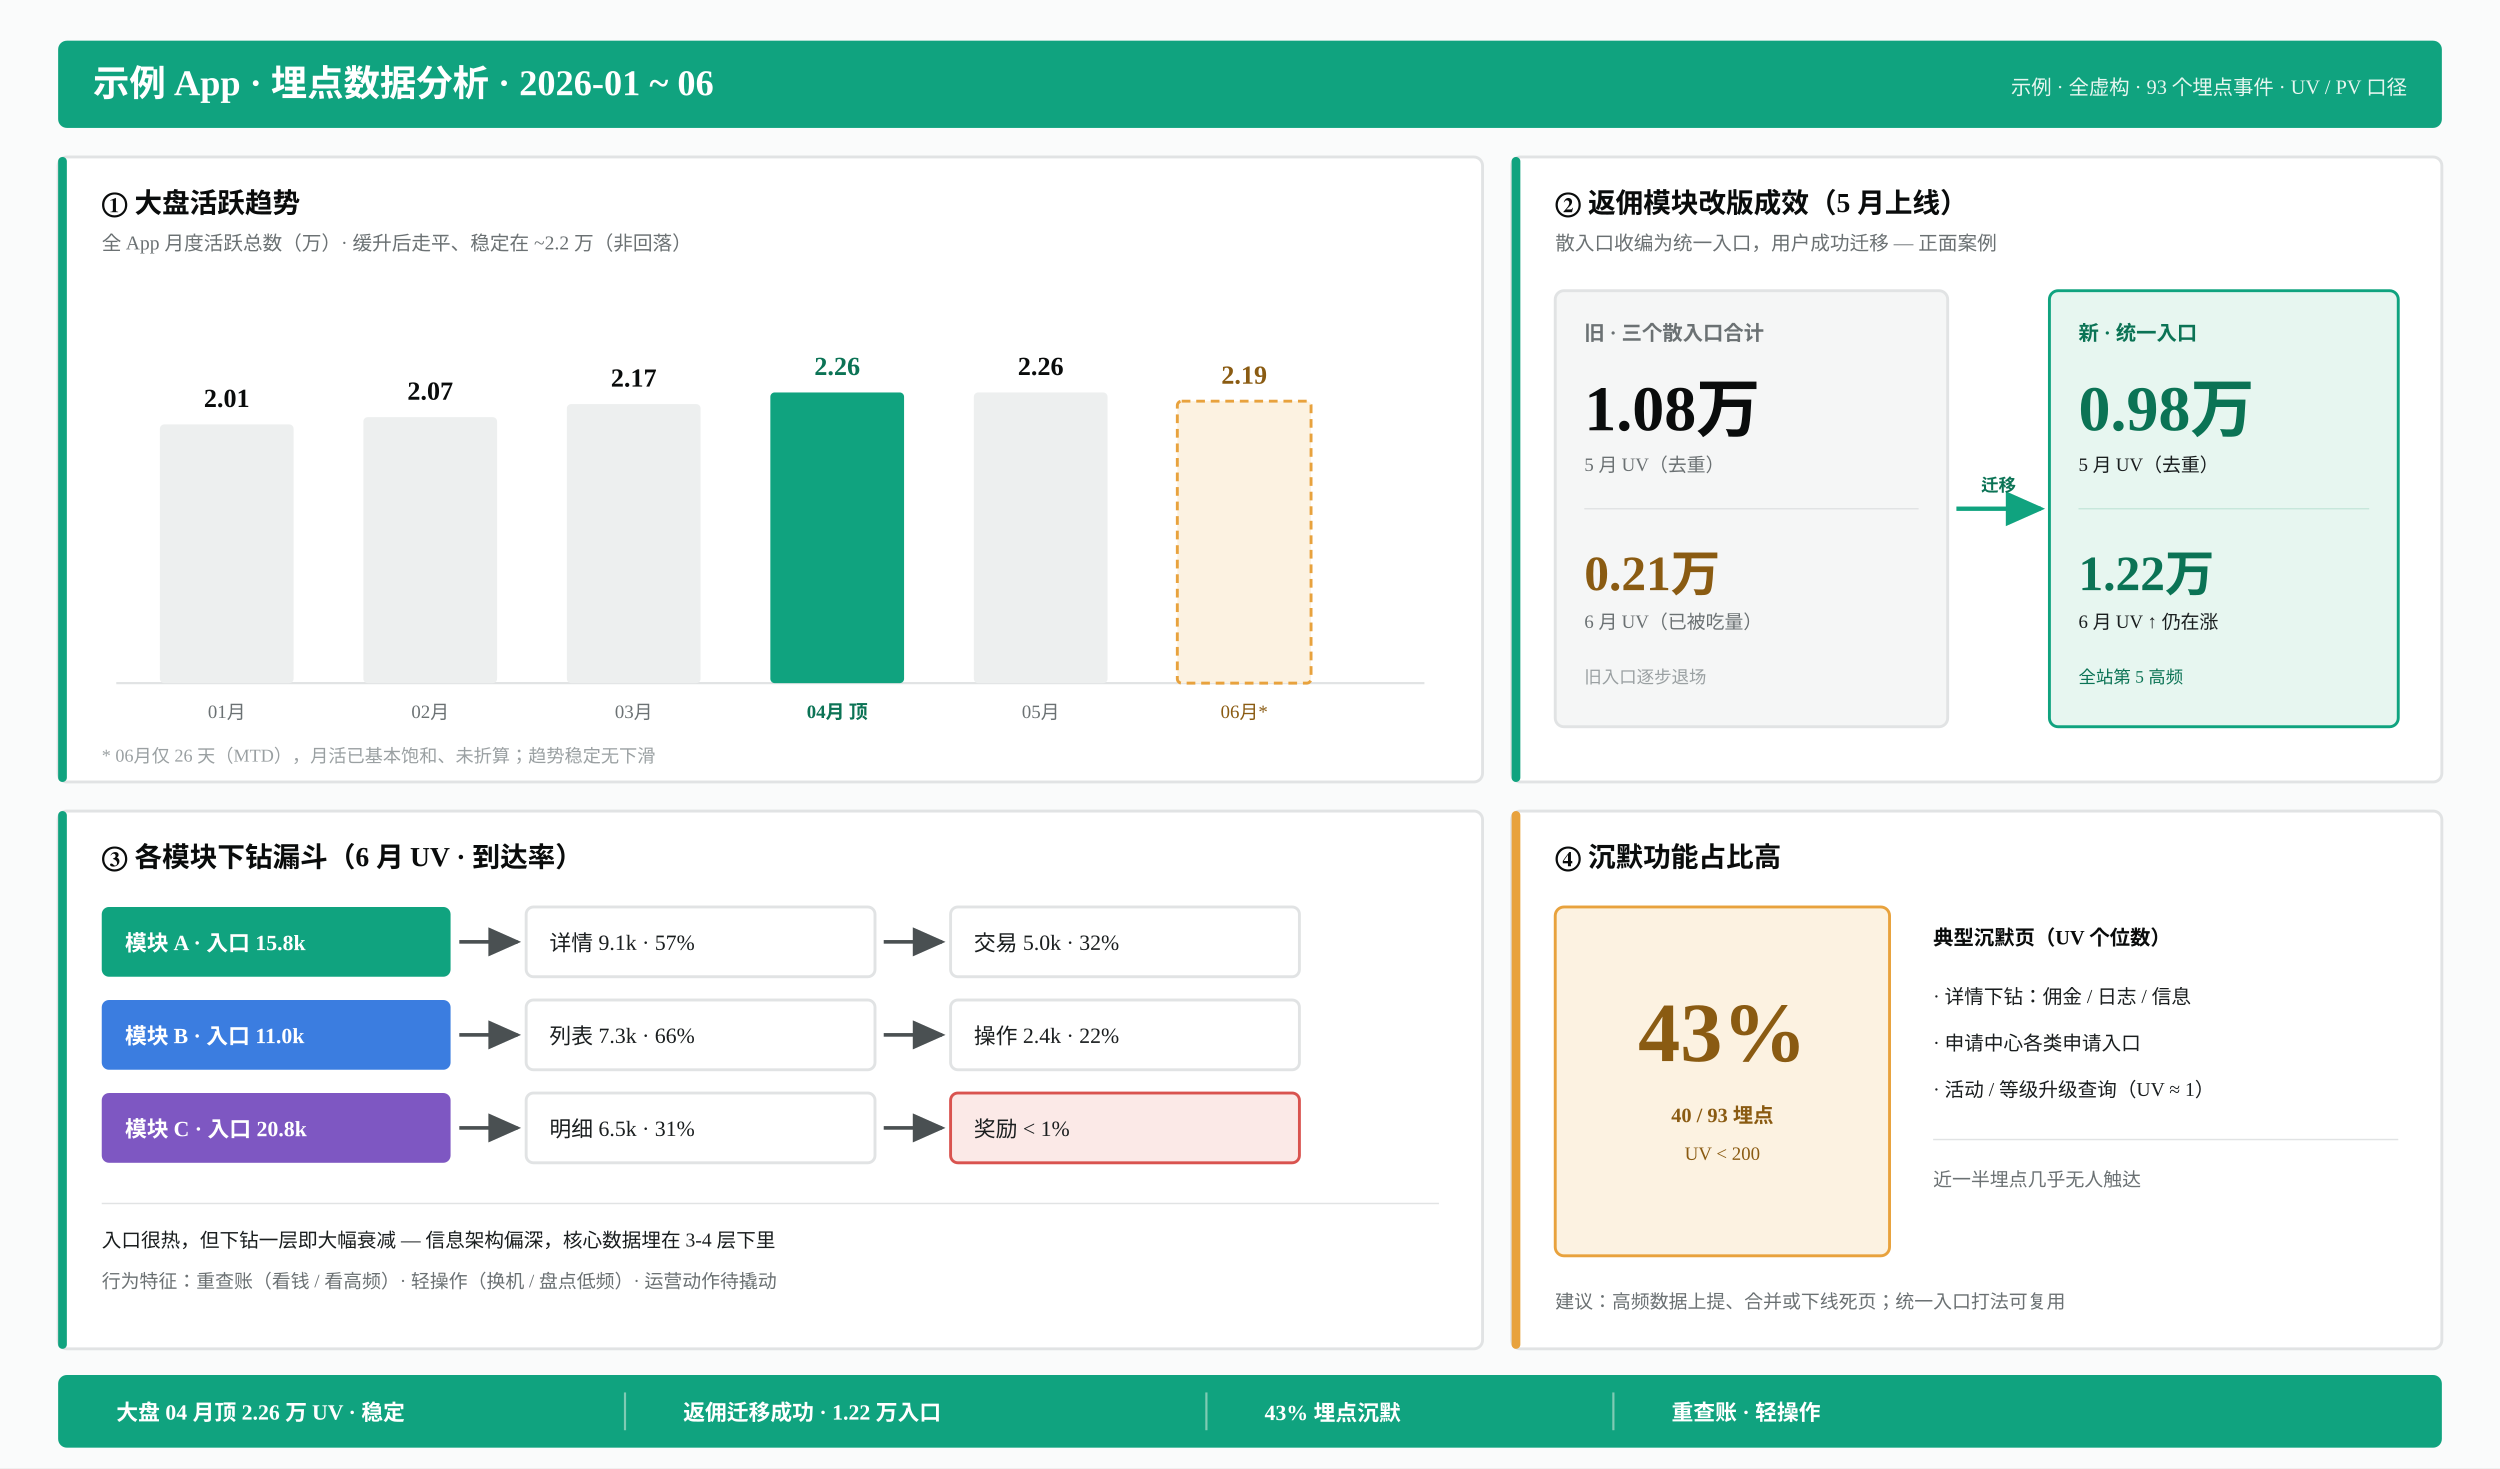
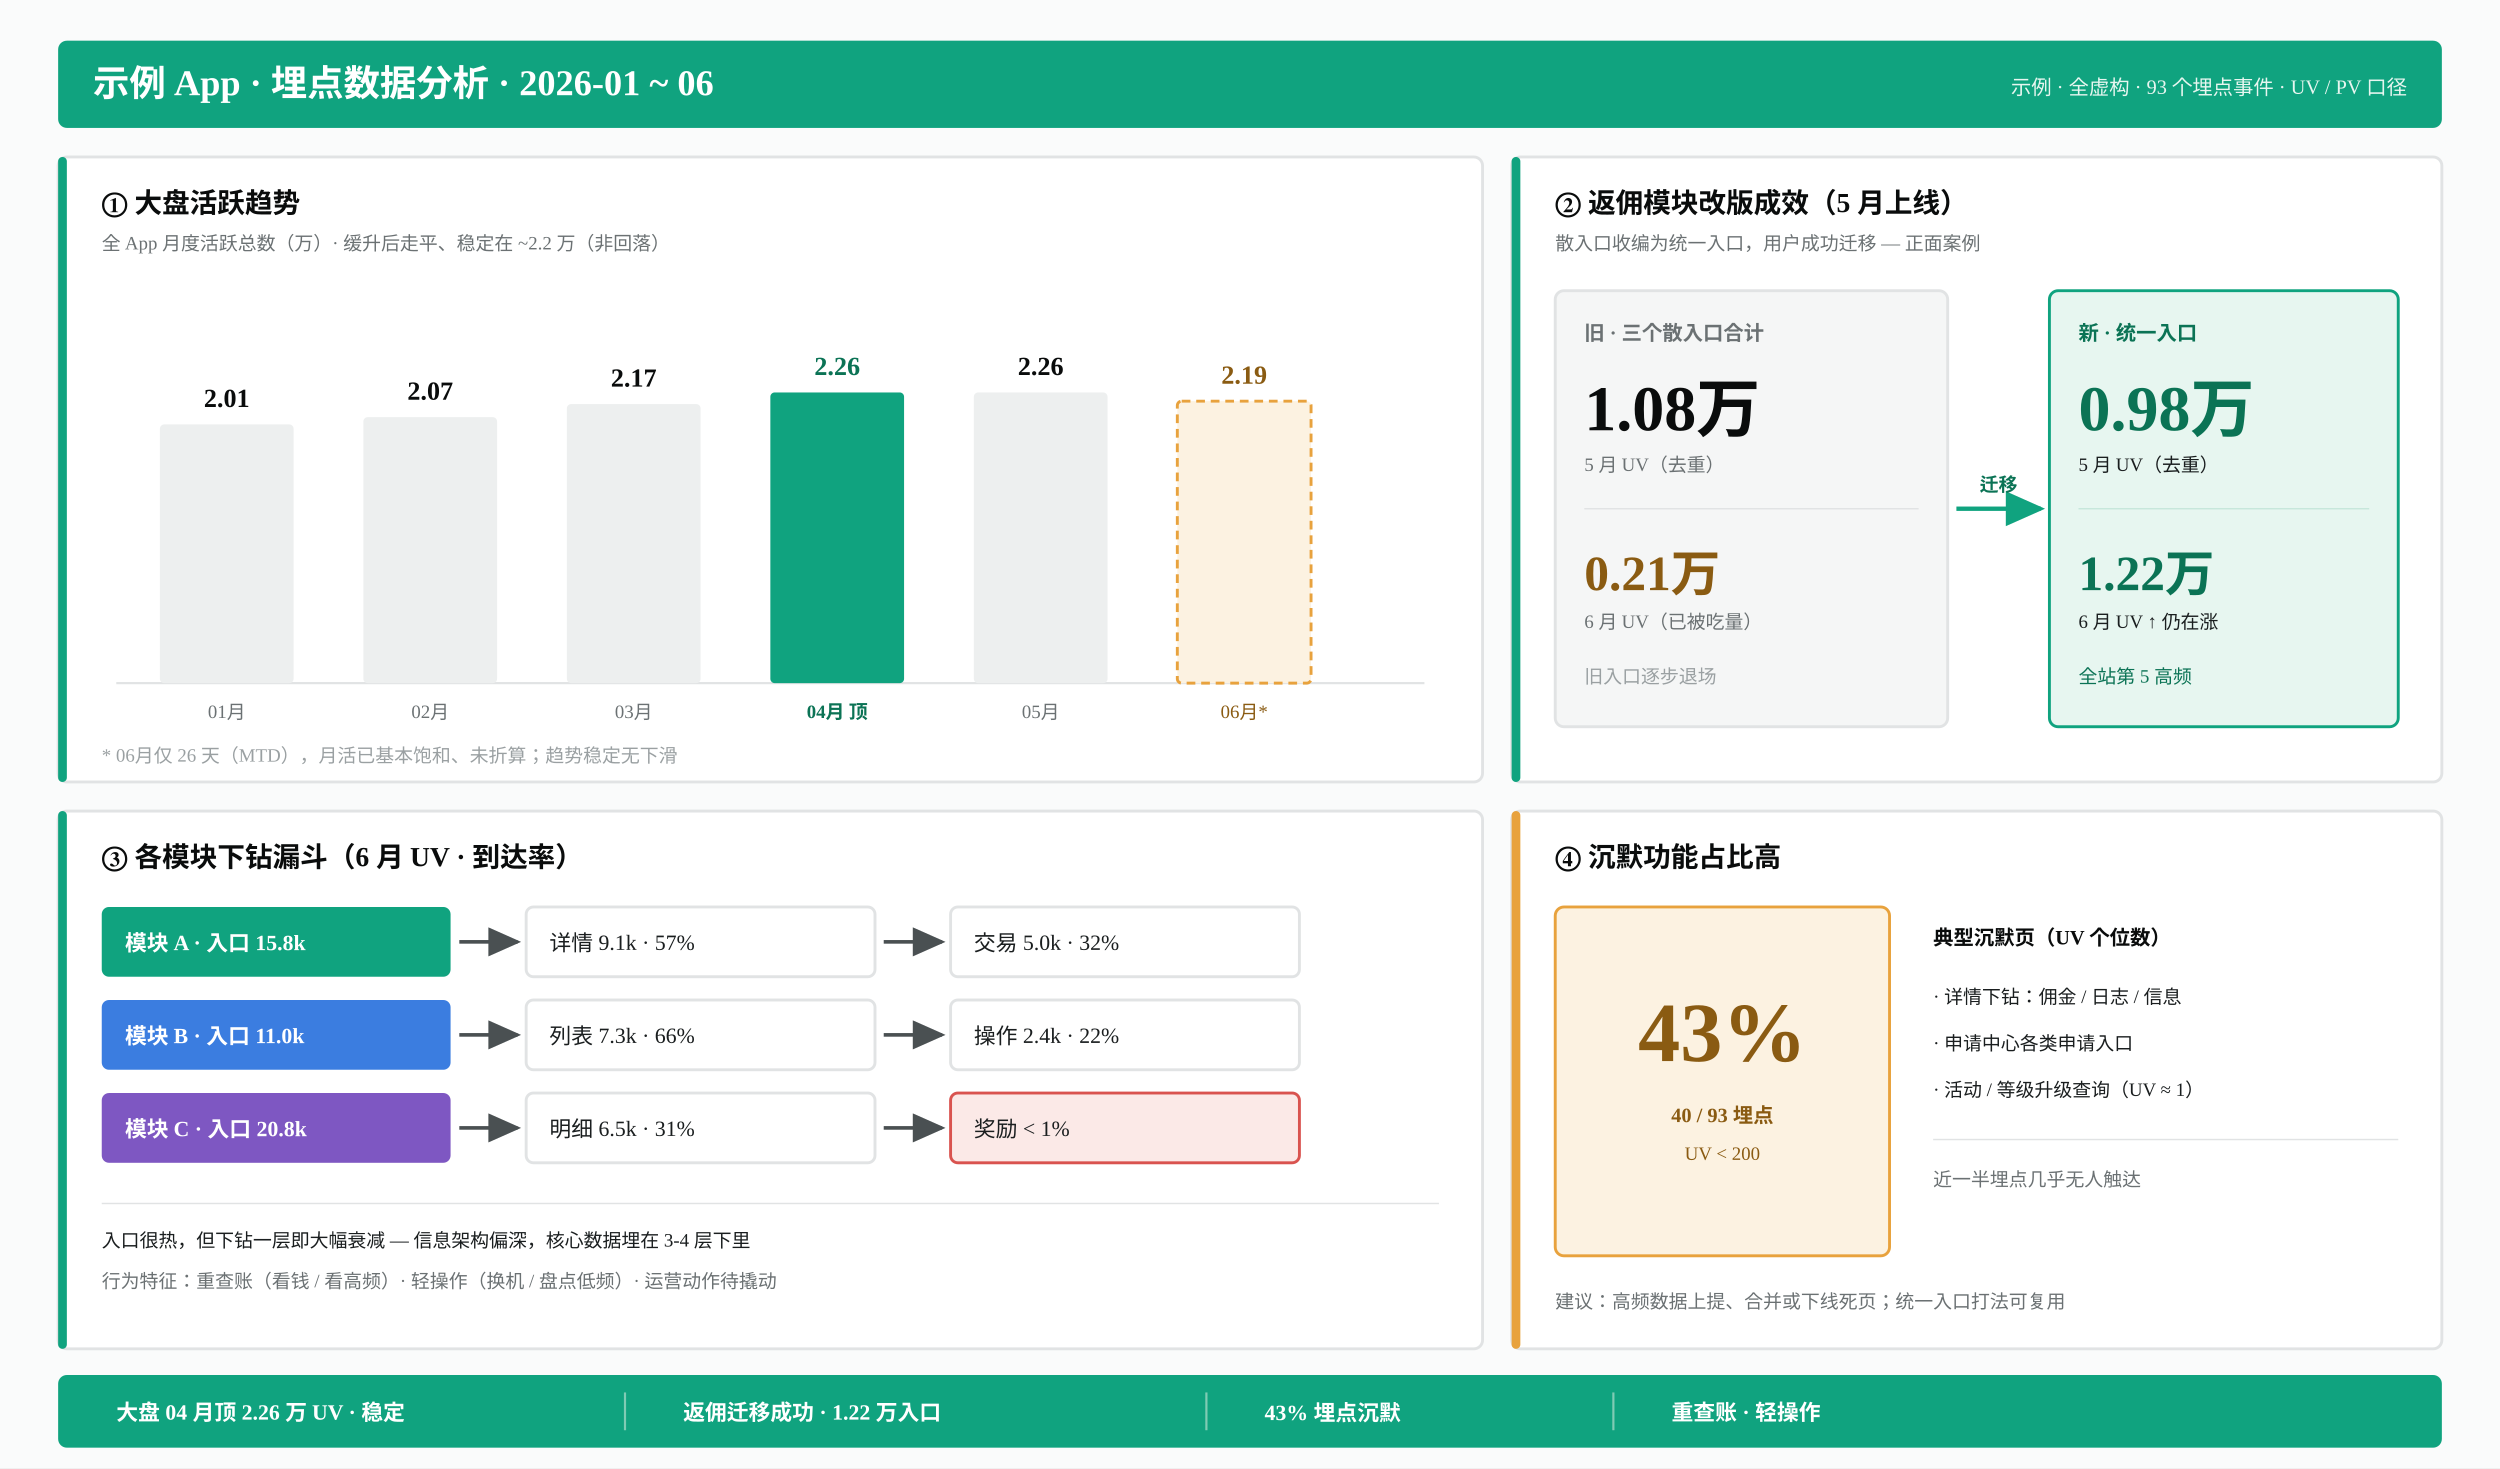
<svg xmlns="http://www.w3.org/2000/svg" viewBox="0 0 1720 1010" width="1720" height="1010">
  <defs>
    <marker id="ar" markerWidth="11" markerHeight="11" refX="8" refY="4" orient="auto" markerUnits="strokeWidth">
      <path d="M0 0 L9 4 L0 8 z" fill="#4A5052" />
    </marker>
    <marker id="arG" markerWidth="11" markerHeight="11" refX="8" refY="4" orient="auto" markerUnits="strokeWidth">
      <path d="M0 0 L9 4 L0 8 z" fill="#10A37F" />
    </marker>
  </defs>
  <rect x="0" y="0" width="1720" height="1010" fill="#FAFBFB" />
  <rect x="40" y="28" width="1640" height="60" rx="6" fill="#10A37F" />
  <text x="64" y="66" font-size="25" font-weight="700" fill="#FFFFFF">示例 App · 埋点数据分析 · 2026-01 ~ 06</text>
  <text x="1656" y="65" font-size="14" fill="#E7F6F0" text-anchor="end">示例 · 全虚构 · 93 个埋点事件 · UV / PV 口径</text>
  <rect x="40" y="108" width="980" height="430" rx="6" fill="#FFFFFF" stroke="#E1E3E4" stroke-width="2" />
  <rect x="40" y="108" width="6" height="430" rx="3" fill="#10A37F" />
  <text x="70" y="146" font-size="19" font-weight="700" fill="#0A0C0C">① 大盘活跃趋势</text>
-   <text x="70" y="172" font-size="13.5" fill="#6B7173">全 App 月度活跃总数（万）· 缓升后走平、稳定在 ~2.2 万（非回落）</text>
+   <text x="70" y="172" font-size="13" fill="#6B7173">全 App 月度活跃总数（万）· 缓升后走平、稳定在 ~2.2 万（非回落）</text>
  <line x1="80" y1="470" x2="980" y2="470" stroke="#E1E3E4" stroke-width="1.5" />
  <rect x="110" y="292" width="92" height="178" rx="3" fill="#EDEFEF" />
  <text x="156" y="280" font-size="18" font-weight="700" fill="#0A0C0C" text-anchor="middle">2.01</text>
  <text x="156" y="494" font-size="13" fill="#6B7173" text-anchor="middle">01月</text>
  <rect x="250" y="287" width="92" height="183" rx="3" fill="#EDEFEF" />
  <text x="296" y="275" font-size="18" font-weight="700" fill="#0A0C0C" text-anchor="middle">2.07</text>
  <text x="296" y="494" font-size="13" fill="#6B7173" text-anchor="middle">02月</text>
  <rect x="390" y="278" width="92" height="192" rx="3" fill="#EDEFEF" />
  <text x="436" y="266" font-size="18" font-weight="700" fill="#0A0C0C" text-anchor="middle">2.17</text>
  <text x="436" y="494" font-size="13" fill="#6B7173" text-anchor="middle">03月</text>
  <rect x="530" y="270" width="92" height="200" rx="3" fill="#10A37F" />
  <text x="576" y="258" font-size="18" font-weight="700" fill="#0B7355" text-anchor="middle">2.26</text>
  <text x="576" y="494" font-size="13" font-weight="700" fill="#0B7355" text-anchor="middle">04月 顶</text>
  <rect x="670" y="270" width="92" height="200" rx="3" fill="#EDEFEF" />
  <text x="716" y="258" font-size="18" font-weight="700" fill="#0A0C0C" text-anchor="middle">2.26</text>
  <text x="716" y="494" font-size="13" fill="#6B7173" text-anchor="middle">05月</text>
  <rect x="810" y="276" width="92" height="194" rx="3" fill="#FCF2E1" stroke="#E8A23D" stroke-width="2" stroke-dasharray="6 4" />
  <text x="856" y="264" font-size="18" font-weight="700" fill="#8A5B12" text-anchor="middle">2.19</text>
  <text x="856" y="494" font-size="13" fill="#8A5B12" text-anchor="middle">06月*</text>
-   <text x="70" y="524" font-size="12.5" fill="#9AA0A2">* 06月仅 26 天（MTD），月活已基本饱和、未折算；趋势稳定无下滑</text>
+   <text x="70" y="524" font-size="13" fill="#9AA0A2">* 06月仅 26 天（MTD），月活已基本饱和、未折算；趋势稳定无下滑</text>
  <rect x="1040" y="108" width="640" height="430" rx="6" fill="#FFFFFF" stroke="#E1E3E4" stroke-width="2" />
  <rect x="1040" y="108" width="6" height="430" rx="3" fill="#10A37F" />
  <text x="1070" y="146" font-size="19" font-weight="700" fill="#0A0C0C">② 返佣模块改版成效（5 月上线）</text>
-   <text x="1070" y="172" font-size="13.5" fill="#6B7173">散入口收编为统一入口，用户成功迁移 — 正面案例</text>
+   <text x="1070" y="172" font-size="13" fill="#6B7173">散入口收编为统一入口，用户成功迁移 — 正面案例</text>
  <rect x="1070" y="200" width="270" height="300" rx="6" fill="#F5F6F6" stroke="#E1E3E4" stroke-width="2" />
  <text x="1090" y="234" font-size="14" font-weight="700" fill="#6B7173">旧 · 三个散入口合计</text>
  <text x="1090" y="296" font-size="44" font-weight="700" fill="#0A0C0C">1.08万</text>
  <text x="1090" y="324" font-size="13" fill="#6B7173">5 月 UV（去重）</text>
  <line x1="1090" y1="350" x2="1320" y2="350" stroke="#E1E3E4" stroke-width="1" />
  <text x="1090" y="406" font-size="34" font-weight="700" fill="#8A5B12">0.21万</text>
  <text x="1090" y="432" font-size="13" fill="#6B7173">6 月 UV（已被吃量）</text>
-   <text x="1090" y="470" font-size="12" fill="#9AA0A2">旧入口逐步退场</text>
+   <text x="1090" y="470" font-size="13" fill="#9AA0A2">旧入口逐步退场</text>
  <line x1="1346" y1="350" x2="1404" y2="350" stroke="#10A37F" stroke-width="3" marker-end="url(#arG)" />
-   <text x="1375" y="338" font-size="12" font-weight="700" fill="#0B7355" text-anchor="middle">迁移</text>
+   <text x="1375" y="338" font-size="13" font-weight="700" fill="#0B7355" text-anchor="middle">迁移</text>
  <rect x="1410" y="200" width="240" height="300" rx="6" fill="#E7F6F0" stroke="#10A37F" stroke-width="2" />
  <text x="1430" y="234" font-size="14" font-weight="700" fill="#0B7355">新 · 统一入口</text>
  <text x="1430" y="296" font-size="44" font-weight="700" fill="#0B7355">0.98万</text>
  <text x="1430" y="324" font-size="13" fill="#1A1E1F">5 月 UV（去重）</text>
  <line x1="1430" y1="350" x2="1630" y2="350" stroke="#C7E7DB" stroke-width="1" />
  <text x="1430" y="406" font-size="34" font-weight="700" fill="#0B7355">1.22万</text>
  <text x="1430" y="432" font-size="13" fill="#1A1E1F">6 月 UV ↑ 仍在涨</text>
-   <text x="1430" y="470" font-size="12" fill="#0B7355">全站第 5 高频</text>
+   <text x="1430" y="470" font-size="13" fill="#0B7355">全站第 5 高频</text>
  <rect x="40" y="558" width="980" height="370" rx="6" fill="#FFFFFF" stroke="#E1E3E4" stroke-width="2" />
  <rect x="40" y="558" width="6" height="370" rx="3" fill="#10A37F" />
  <text x="70" y="596" font-size="19" font-weight="700" fill="#0A0C0C">③ 各模块下钻漏斗（6 月 UV · 到达率）</text>
  <rect x="70" y="624" width="240" height="48" rx="5" fill="#10A37F" />
  <text x="86" y="654" font-size="15" font-weight="700" fill="#FFFFFF">模块 A · 入口 15.8k</text>
  <line x1="316" y1="648" x2="356" y2="648" stroke="#4A5052" stroke-width="2.5" marker-end="url(#ar)" />
  <rect x="362" y="624" width="240" height="48" rx="5" fill="#FFFFFF" stroke="#E1E3E4" stroke-width="2" />
  <text x="378" y="654" font-size="15" fill="#1A1E1F">详情 9.1k · 57%</text>
  <line x1="608" y1="648" x2="648" y2="648" stroke="#4A5052" stroke-width="2.5" marker-end="url(#ar)" />
  <rect x="654" y="624" width="240" height="48" rx="5" fill="#FFFFFF" stroke="#E1E3E4" stroke-width="2" />
  <text x="670" y="654" font-size="15" fill="#1A1E1F">交易 5.0k · 32%</text>
  <rect x="70" y="688" width="240" height="48" rx="5" fill="#3B7DE0" />
  <text x="86" y="718" font-size="15" font-weight="700" fill="#FFFFFF">模块 B · 入口 11.0k</text>
  <line x1="316" y1="712" x2="356" y2="712" stroke="#4A5052" stroke-width="2.5" marker-end="url(#ar)" />
  <rect x="362" y="688" width="240" height="48" rx="5" fill="#FFFFFF" stroke="#E1E3E4" stroke-width="2" />
  <text x="378" y="718" font-size="15" fill="#1A1E1F">列表 7.3k · 66%</text>
  <line x1="608" y1="712" x2="648" y2="712" stroke="#4A5052" stroke-width="2.5" marker-end="url(#ar)" />
  <rect x="654" y="688" width="240" height="48" rx="5" fill="#FFFFFF" stroke="#E1E3E4" stroke-width="2" />
  <text x="670" y="718" font-size="15" fill="#1A1E1F">操作 2.4k · 22%</text>
  <rect x="70" y="752" width="240" height="48" rx="5" fill="#7E57C2" />
  <text x="86" y="782" font-size="15" font-weight="700" fill="#FFFFFF">模块 C · 入口 20.8k</text>
  <line x1="316" y1="776" x2="356" y2="776" stroke="#4A5052" stroke-width="2.5" marker-end="url(#ar)" />
  <rect x="362" y="752" width="240" height="48" rx="5" fill="#FFFFFF" stroke="#E1E3E4" stroke-width="2" />
  <text x="378" y="782" font-size="15" fill="#1A1E1F">明细 6.5k · 31%</text>
  <line x1="608" y1="776" x2="648" y2="776" stroke="#4A5052" stroke-width="2.5" marker-end="url(#ar)" />
  <rect x="654" y="752" width="240" height="48" rx="5" fill="#FBE9E7" stroke="#D9534F" stroke-width="2" />
  <text x="670" y="782" font-size="15" fill="#1A1E1F">奖励 &lt; 1%</text>
  <line x1="70" y1="828" x2="990" y2="828" stroke="#E1E3E4" stroke-width="1" />
-   <text x="70" y="858" font-size="13.5" fill="#1A1E1F">入口很热，但下钻一层即大幅衰减 — 信息架构偏深，核心数据埋在 3-4 层下里</text>
+   <text x="70" y="858" font-size="13" fill="#1A1E1F">入口很热，但下钻一层即大幅衰减 — 信息架构偏深，核心数据埋在 3-4 层下里</text>
  <text x="70" y="886" font-size="13" fill="#6B7173">行为特征：重查账（看钱 / 看高频）· 轻操作（换机 / 盘点低频）· 运营动作待撬动</text>
  <rect x="1040" y="558" width="640" height="370" rx="6" fill="#FFFFFF" stroke="#E1E3E4" stroke-width="2" />
  <rect x="1040" y="558" width="6" height="370" rx="3" fill="#E8A23D" />
  <text x="1070" y="596" font-size="19" font-weight="700" fill="#0A0C0C">④ 沉默功能占比高</text>
  <rect x="1070" y="624" width="230" height="240" rx="6" fill="#FCF2E1" stroke="#E8A23D" stroke-width="2" />
  <text x="1185" y="730" font-size="58" font-weight="700" fill="#8A5B12" text-anchor="middle">43%</text>
  <text x="1185" y="772" font-size="14" font-weight="700" fill="#8A5B12" text-anchor="middle">40 / 93 埋点</text>
  <text x="1185" y="798" font-size="13" fill="#8A5B12" text-anchor="middle">UV &lt; 200</text>
  <text x="1330" y="650" font-size="14" font-weight="700" fill="#0A0C0C">典型沉默页（UV 个位数）</text>
-   <text x="1330" y="690" font-size="13.5" fill="#1A1E1F">· 详情下钻：佣金 / 日志 / 信息</text>
-   <text x="1330" y="722" font-size="13.5" fill="#1A1E1F">· 申请中心各类申请入口</text>
-   <text x="1330" y="754" font-size="13.5" fill="#1A1E1F">· 活动 / 等级升级查询（UV ≈ 1）</text>
+   <text x="1330" y="690" font-size="13" fill="#1A1E1F">· 详情下钻：佣金 / 日志 / 信息</text>
+   <text x="1330" y="722" font-size="13" fill="#1A1E1F">· 申请中心各类申请入口</text>
+   <text x="1330" y="754" font-size="13" fill="#1A1E1F">· 活动 / 等级升级查询（UV ≈ 1）</text>
  <line x1="1330" y1="784" x2="1650" y2="784" stroke="#E1E3E4" stroke-width="1" />
  <text x="1330" y="816" font-size="13" fill="#6B7173">近一半埋点几乎无人触达</text>
  <text x="1070" y="900" font-size="13" fill="#6B7173">建议：高频数据上提、合并或下线死页；统一入口打法可复用</text>
  <rect x="40" y="946" width="1640" height="50" rx="6" fill="#10A37F" />
  <text x="80" y="977" font-size="15" font-weight="700" fill="#FFFFFF">大盘 04 月顶 2.26 万 UV · 稳定</text>
  <line x1="430" y1="958" x2="430" y2="984" stroke="#7FCBB4" stroke-width="1.5" />
  <text x="470" y="977" font-size="15" font-weight="700" fill="#FFFFFF">返佣迁移成功 · 1.22 万入口</text>
  <line x1="830" y1="958" x2="830" y2="984" stroke="#7FCBB4" stroke-width="1.5" />
  <text x="870" y="977" font-size="15" font-weight="700" fill="#FFFFFF">43% 埋点沉默</text>
  <line x1="1110" y1="958" x2="1110" y2="984" stroke="#7FCBB4" stroke-width="1.5" />
  <text x="1150" y="977" font-size="15" font-weight="700" fill="#FFFFFF">重查账 · 轻操作</text>
</svg>
